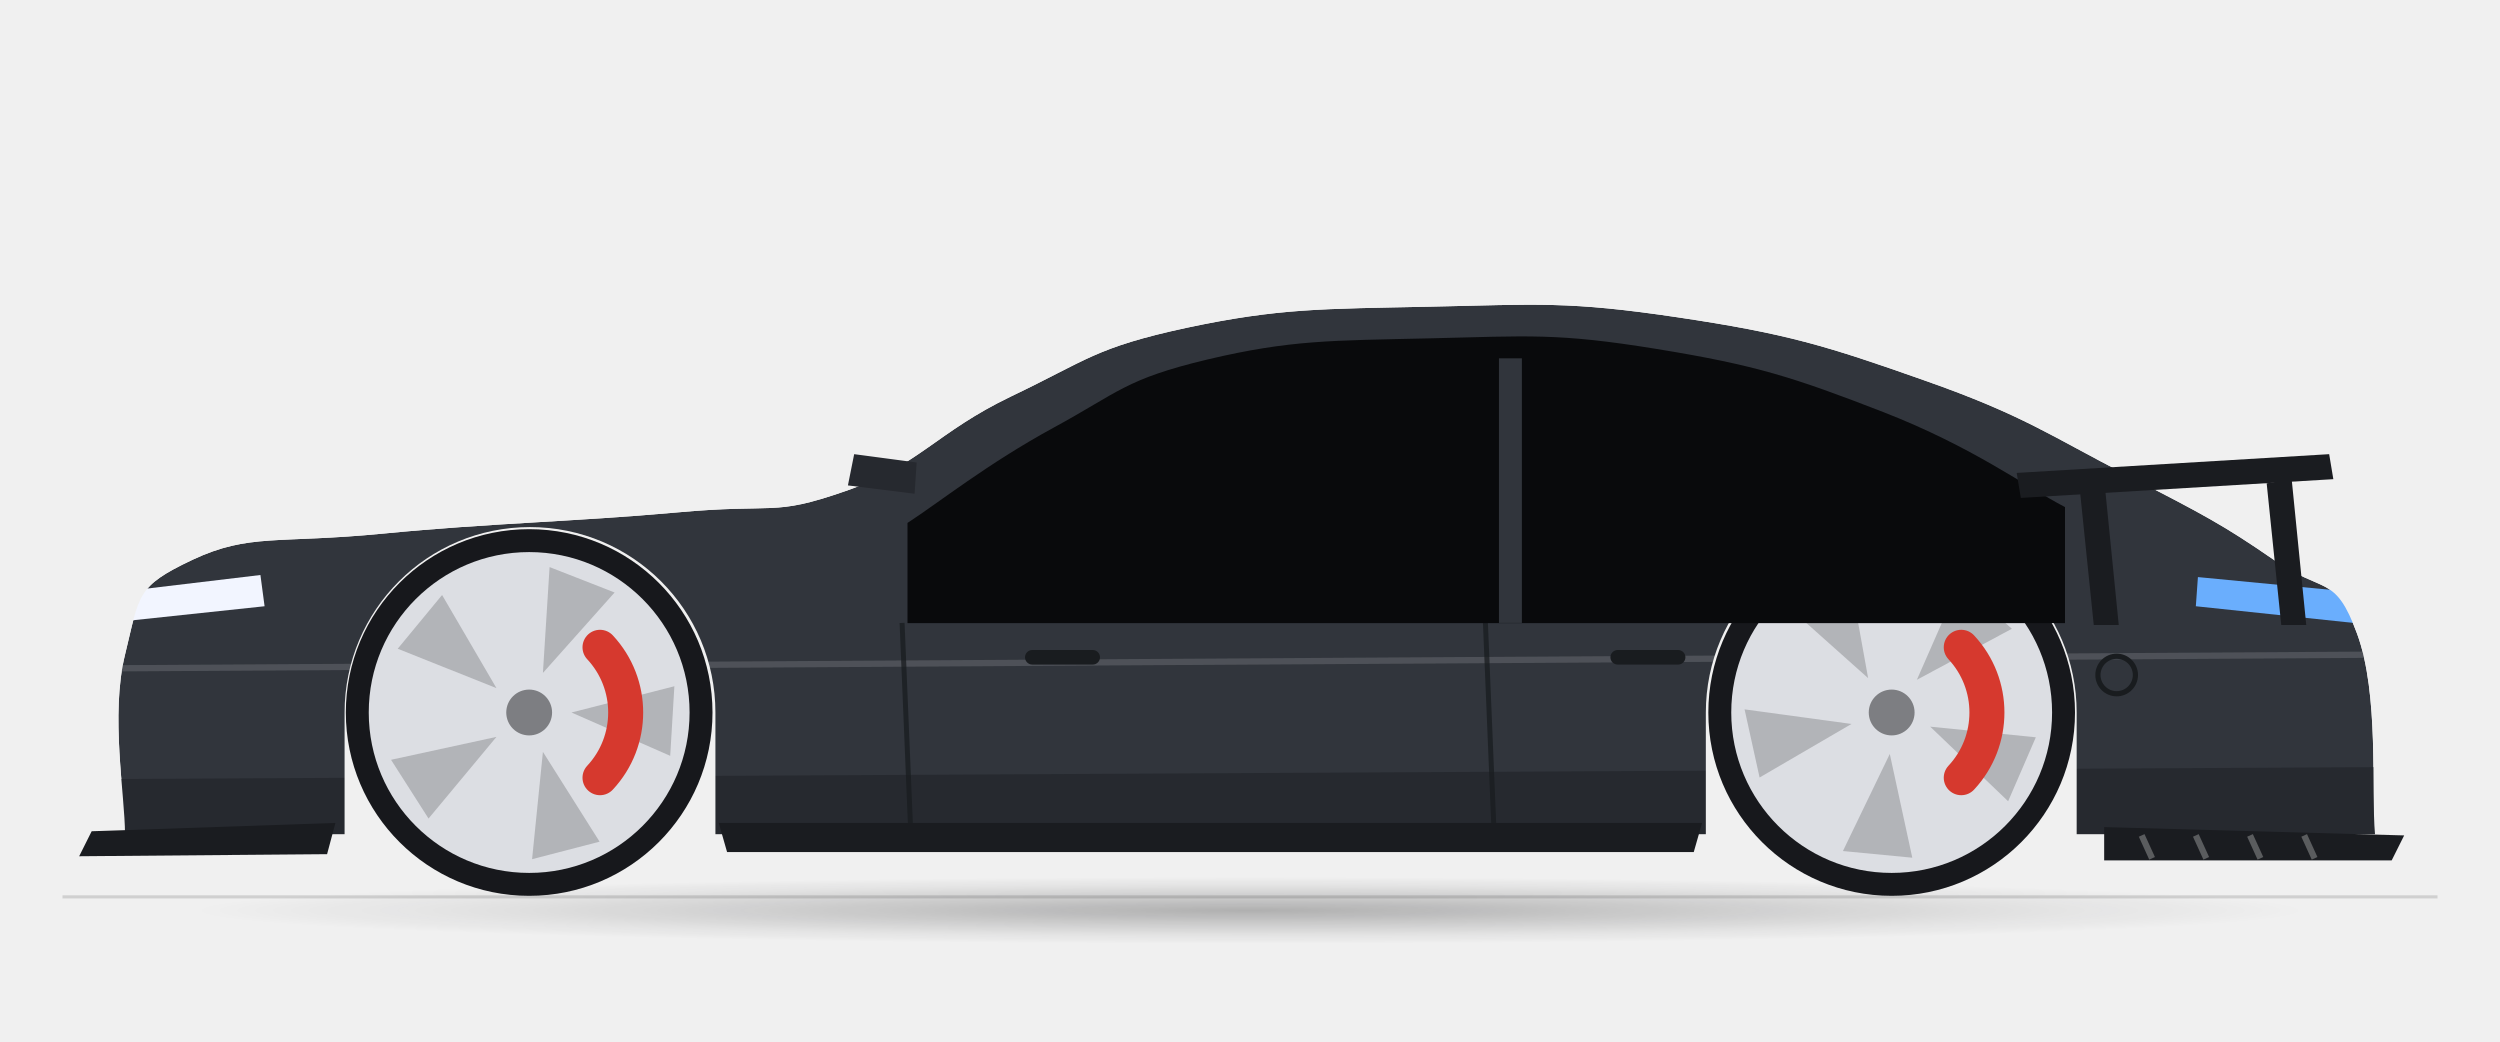
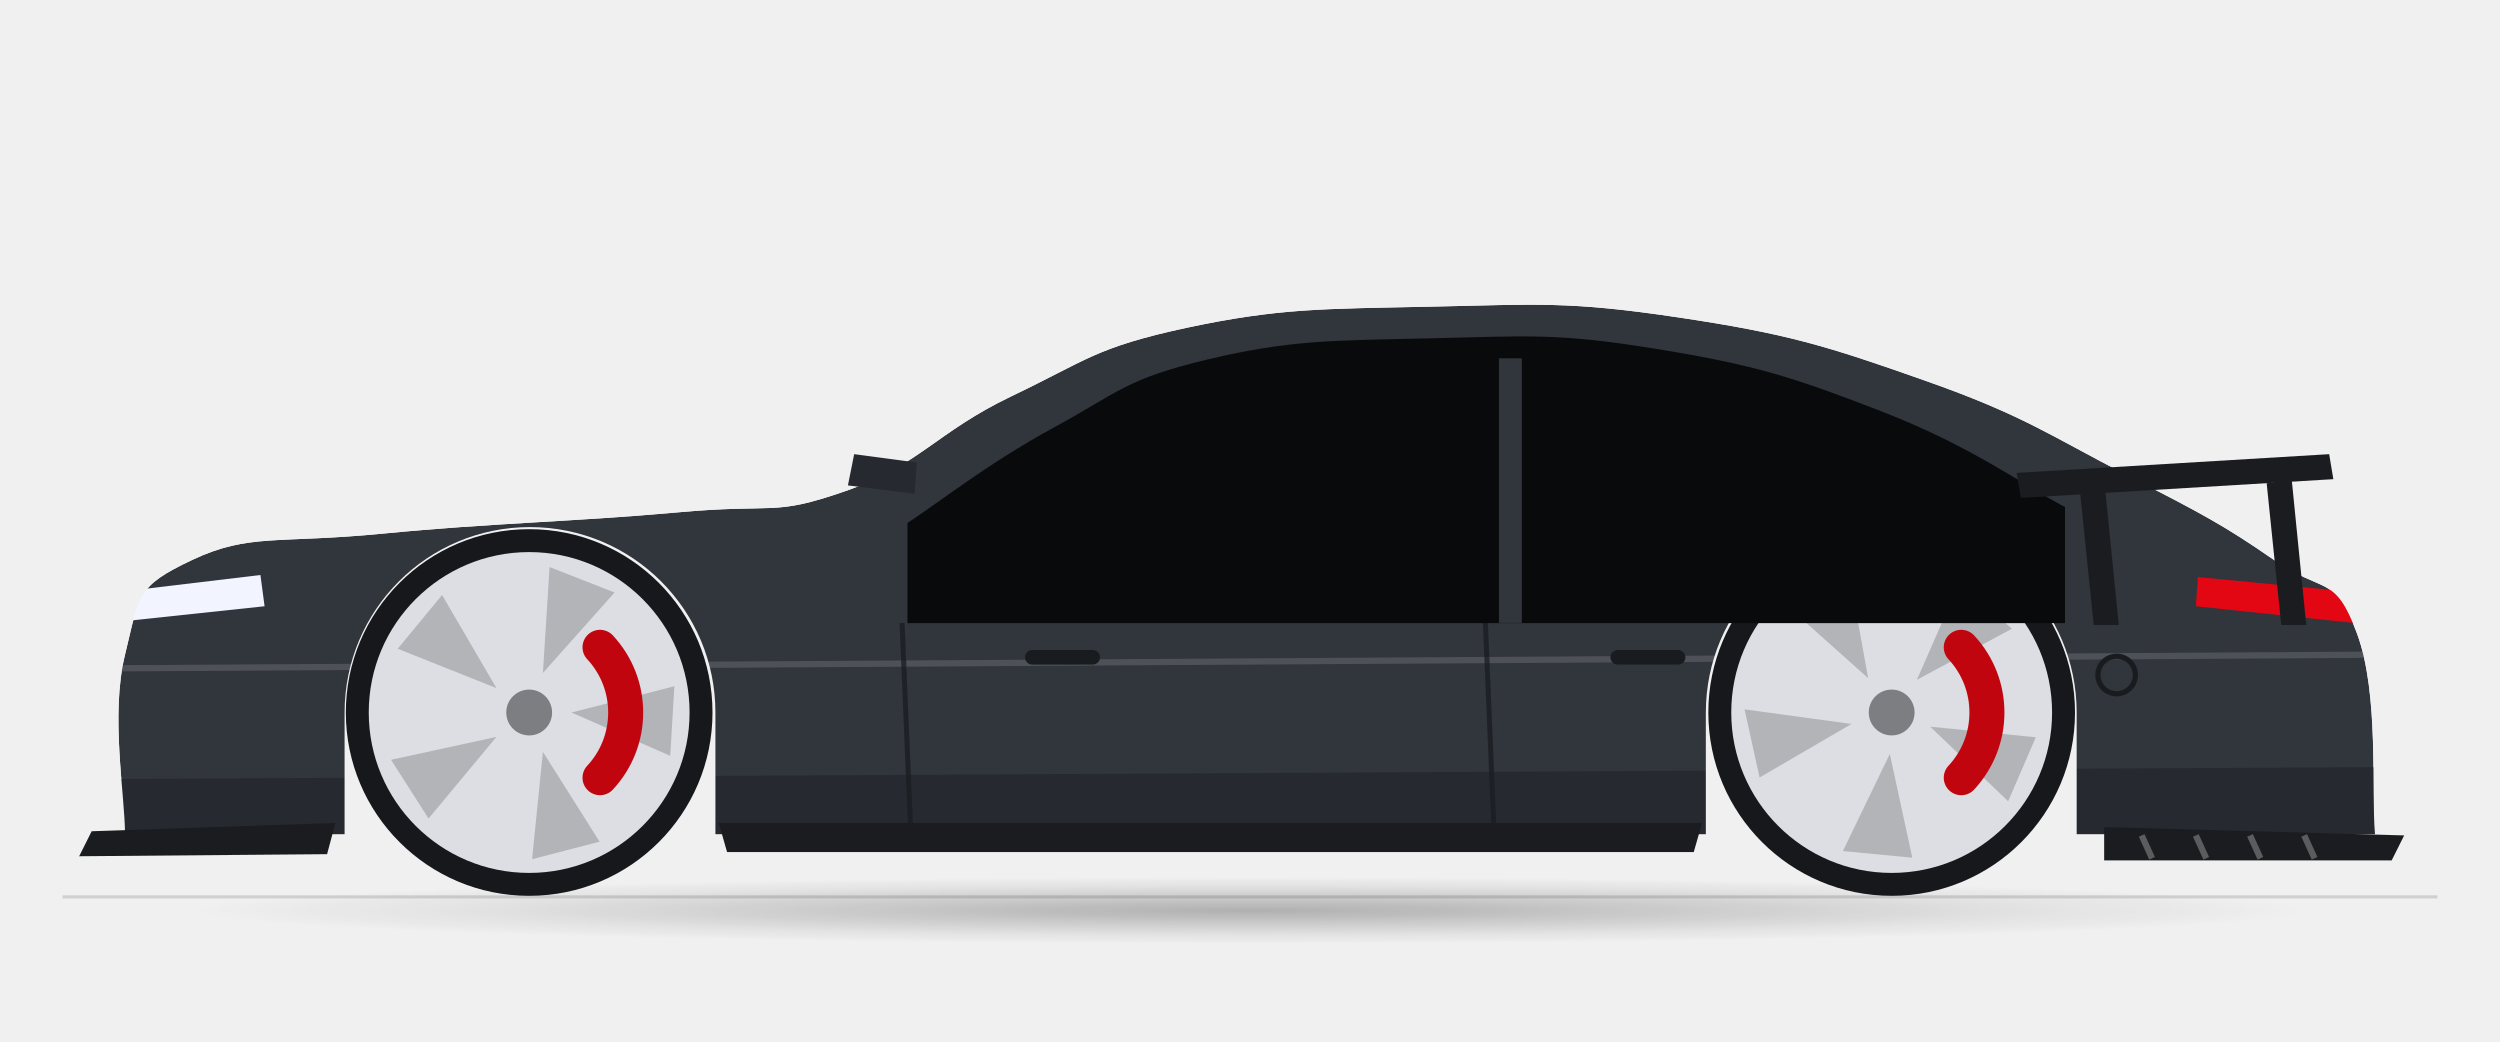
<svg xmlns="http://www.w3.org/2000/svg" viewBox="0 0 1200 500" fill="none" role="img" aria-label="KREBS K1, Seitenansicht">
  <defs>
    <mask id="bck131353Csolid3" maskUnits="userSpaceOnUse" x="0" y="0" width="1200" height="500">
      <path d="M 60.0 400.4 C 60.0 381.5 52.9 343.3 60.0 314.3 C 67.1 285.4 65.1 281.6 92.4 268.7 C 119.7 255.9 133.1 261.1 184.2 256.1 C 235.3 251.1 275.9 250.4 324.6 246.0 C 373.3 241.5 370.2 248.1 405.6 235.8 C 441.0 223.6 449.4 207.5 485.5 190.2 C 521.6 173.0 525.6 166.8 569.8 157.3 C 614.0 147.9 634.6 148.3 686.4 147.2 C 738.2 146.1 752.9 144.5 805.2 152.3 C 857.5 160.1 876.5 165.9 924.0 182.7 C 971.5 199.4 984.4 209.3 1021.2 228.2 C 1058.0 247.2 1067.2 252.0 1091.4 268.7 C 1115.6 285.5 1120.7 275.2 1131.4 304.2 C 1142.1 333.2 1138.1 379.3 1140.0 400.4 L 60.0 400.4 Z" fill="#fff" />
      <path d=" M 165.4 430.4 L 165.4 342.0 A 89.0 89.0 0 0 1 343.4 342.0 L 343.4 430.4 Z M 818.8 430.4 L 818.8 342.0 A 89.0 89.0 0 0 1 996.8 342.0 L 996.8 430.4 Z" fill="#000" />
    </mask>
    <radialGradient id="shk131353Csolid3" cx=".5" cy=".5" r=".5">
      <stop offset="0" stop-color="#0B0B0C" stop-opacity=".28" />
      <stop offset=".7" stop-color="#0B0B0C" stop-opacity=".07" />
      <stop offset="1" stop-color="#0B0B0C" stop-opacity="0" />
    </radialGradient>
  </defs>
  <ellipse cx="600" cy="437" rx="508" ry="16" fill="url(#shk131353Csolid3)" />
  <circle cx="254" cy="342" r="88" fill="#17181C" />
  <circle cx="254" cy="342" r="77" fill="#DCDEE3" />
  <path d="M 274.3 342.0 L 321.7 362.8 L 323.7 329.4 Z" fill="#0B0B0C" fill-opacity=".20" />
  <path d="M 260.6 360.9 L 255.4 412.4 L 287.8 404.0 Z" fill="#0B0B0C" fill-opacity=".20" />
  <path d="M 238.3 353.7 L 187.7 364.7 L 205.7 392.9 Z" fill="#0B0B0C" fill-opacity=".20" />
  <path d="M 238.3 330.3 L 212.2 285.6 L 190.9 311.4 Z" fill="#0B0B0C" fill-opacity=".20" />
  <path d="M 260.6 323.0 L 295.0 284.4 L 263.8 272.2 Z" fill="#0B0B0C" fill-opacity=".20" />
-   <path d="M 288.0 310.7 A 45.9 45.9 0 0 1 288.0 373.3" stroke="#D6392E" stroke-width="16.8" stroke-linecap="round" fill="none" />
+   <path d="M 288.0 310.7 A 45.9 45.9 0 0 1 288.0 373.3" stroke="#C1050F" stroke-width="16.8" stroke-linecap="round" fill="none" />
  <circle cx="254" cy="342" r="11" fill="#0B0B0C" fill-opacity=".45" />
  <circle cx="908" cy="342" r="88" fill="#17181C" />
  <circle cx="908" cy="342" r="77" fill="#DCDEE3" />
  <path d="M 926.5 348.8 L 963.9 384.6 L 977.2 353.9 Z" fill="#0B0B0C" fill-opacity=".20" />
  <path d="M 907.1 361.9 L 884.6 408.5 L 917.9 411.7 Z" fill="#0B0B0C" fill-opacity=".20" />
  <path d="M 888.7 347.5 L 837.4 340.5 L 844.6 373.2 Z" fill="#0B0B0C" fill-opacity=".20" />
  <path d="M 896.7 325.5 L 887.5 274.5 L 858.6 291.5 Z" fill="#0B0B0C" fill-opacity=".20" />
  <path d="M 920.1 326.3 L 965.7 301.8 L 940.6 279.6 Z" fill="#0B0B0C" fill-opacity=".20" />
-   <path d="M 941.4 310.7 A 45.9 45.9 0 0 1 941.4 373.3" stroke="#D6392E" stroke-width="16.8" stroke-linecap="round" fill="none" />
+   <path d="M 941.4 310.7 A 45.9 45.9 0 0 1 941.4 373.3" stroke="#C1050F" stroke-width="16.8" stroke-linecap="round" fill="none" />
  <circle cx="908" cy="342" r="11" fill="#0B0B0C" fill-opacity=".45" />
  <g mask="url(#bck131353Csolid3)">
    <path d="M 60.0 400.4 C 60.0 381.5 52.9 343.3 60.0 314.3 C 67.1 285.4 65.1 281.6 92.4 268.7 C 119.7 255.9 133.1 261.1 184.2 256.1 C 235.3 251.1 275.9 250.4 324.6 246.0 C 373.3 241.5 370.2 248.1 405.6 235.8 C 441.0 223.6 449.4 207.5 485.5 190.2 C 521.6 173.0 525.6 166.8 569.8 157.3 C 614.0 147.9 634.6 148.3 686.4 147.2 C 738.2 146.1 752.9 144.5 805.2 152.3 C 857.5 160.1 876.5 165.9 924.0 182.7 C 971.5 199.4 984.4 209.3 1021.2 228.2 C 1058.0 247.2 1067.2 252.0 1091.4 268.7 C 1115.6 285.5 1120.7 275.2 1131.4 304.2 C 1142.1 333.2 1138.1 379.3 1140.0 400.4 L 60.0 400.4 Z" fill="#31353C" />
    <path d="M 20 374.1 L 1180 368.0 L 1180 440.4 L 20 440.4 Z" fill="#26292F" />
    <path d="M 20 321 L 1180 314" stroke="#5E6167" stroke-width="3" stroke-opacity=".65" />
    <path d="M 433 299 L 438 420" stroke="#191C1F" stroke-width="2.4" stroke-opacity=".75" />
    <path d="M 713 299 L 718 420" stroke="#191C1F" stroke-width="2.4" stroke-opacity=".75" />
    <rect x="492" y="312" width="36" height="7" rx="3.5" fill="#191C1F" />
    <rect x="773" y="312" width="36" height="7" rx="3.5" fill="#191C1F" />
    <path d="M 33 287 l 92 -11 l 2 15 l -94 10 Z" fill="#F2F5FF" />
-     <path d="M 1055 277 l 104 10 l -1 15 l -104 -11 Z" fill="#6AAEFD" />
+     <path d="M 1055 277 l 104 10 l -1 15 l -104 -11 Z" fill="#E30613" />
    <circle cx="1016" cy="324" r="9" fill="none" stroke="#191C1F" stroke-width="2.5" />
  </g>
  <path d="M 435.6 251.0 C 451.0 241.0 473.8 222.7 505.5 205.4 C 537.2 188.2 540.0 182.0 579.8 172.5 C 619.6 163.1 639.0 163.5 686.4 162.4 C 733.8 161.3 747.3 159.7 795.2 167.5 C 843.1 175.3 860.9 181.1 904.0 197.8 C 947.1 214.6 972.0 233.4 991.2 243.4 L 991.2 299.1 L 435.6 299.1 Z" fill="#090A0C" />
  <path d="M 725 172 L 725 299" stroke="#31353C" stroke-width="11" />
  <path d="M 440 222 l -30 -4 l -3 15 l 32 4 Z" fill="#26292F" />
  <path d="M 345 395 L 817 395 L 813 409 L 349 409 Z" fill="#1A1C20" />
  <path d="M 44 399 L 161 395 L 157 410 L 38 411 Z" fill="#1A1C20" />
  <path d="M 1010 397 L 1154 401 L 1148 413 L 1010 413 Z" fill="#1A1C20" />
  <path d="M 1028 401 L 1033 412" stroke="#5A5C5E" stroke-width="3" />
  <path d="M 1054 401 L 1059 412" stroke="#5A5C5E" stroke-width="3" />
  <path d="M 1080 401 L 1085 412" stroke="#5A5C5E" stroke-width="3" />
  <path d="M 1106 401 L 1111 412" stroke="#5A5C5E" stroke-width="3" />
  <path d="M 968 227 L 1118 218 L 1120 230 L 970 239 Z" fill="#1A1C20" />
  <path d="M 998 232 L 1005 300 L 1017 300 L 1010 230 Z" fill="#1A1C20" />
  <path d="M 1088 232 L 1095 300 L 1107 300 L 1100 230 Z" fill="#1A1C20" />
  <path d="M 30 430.5 L 1170 430.5" stroke="#0B0B0C" stroke-opacity=".14" stroke-width="1.5" />
</svg>
